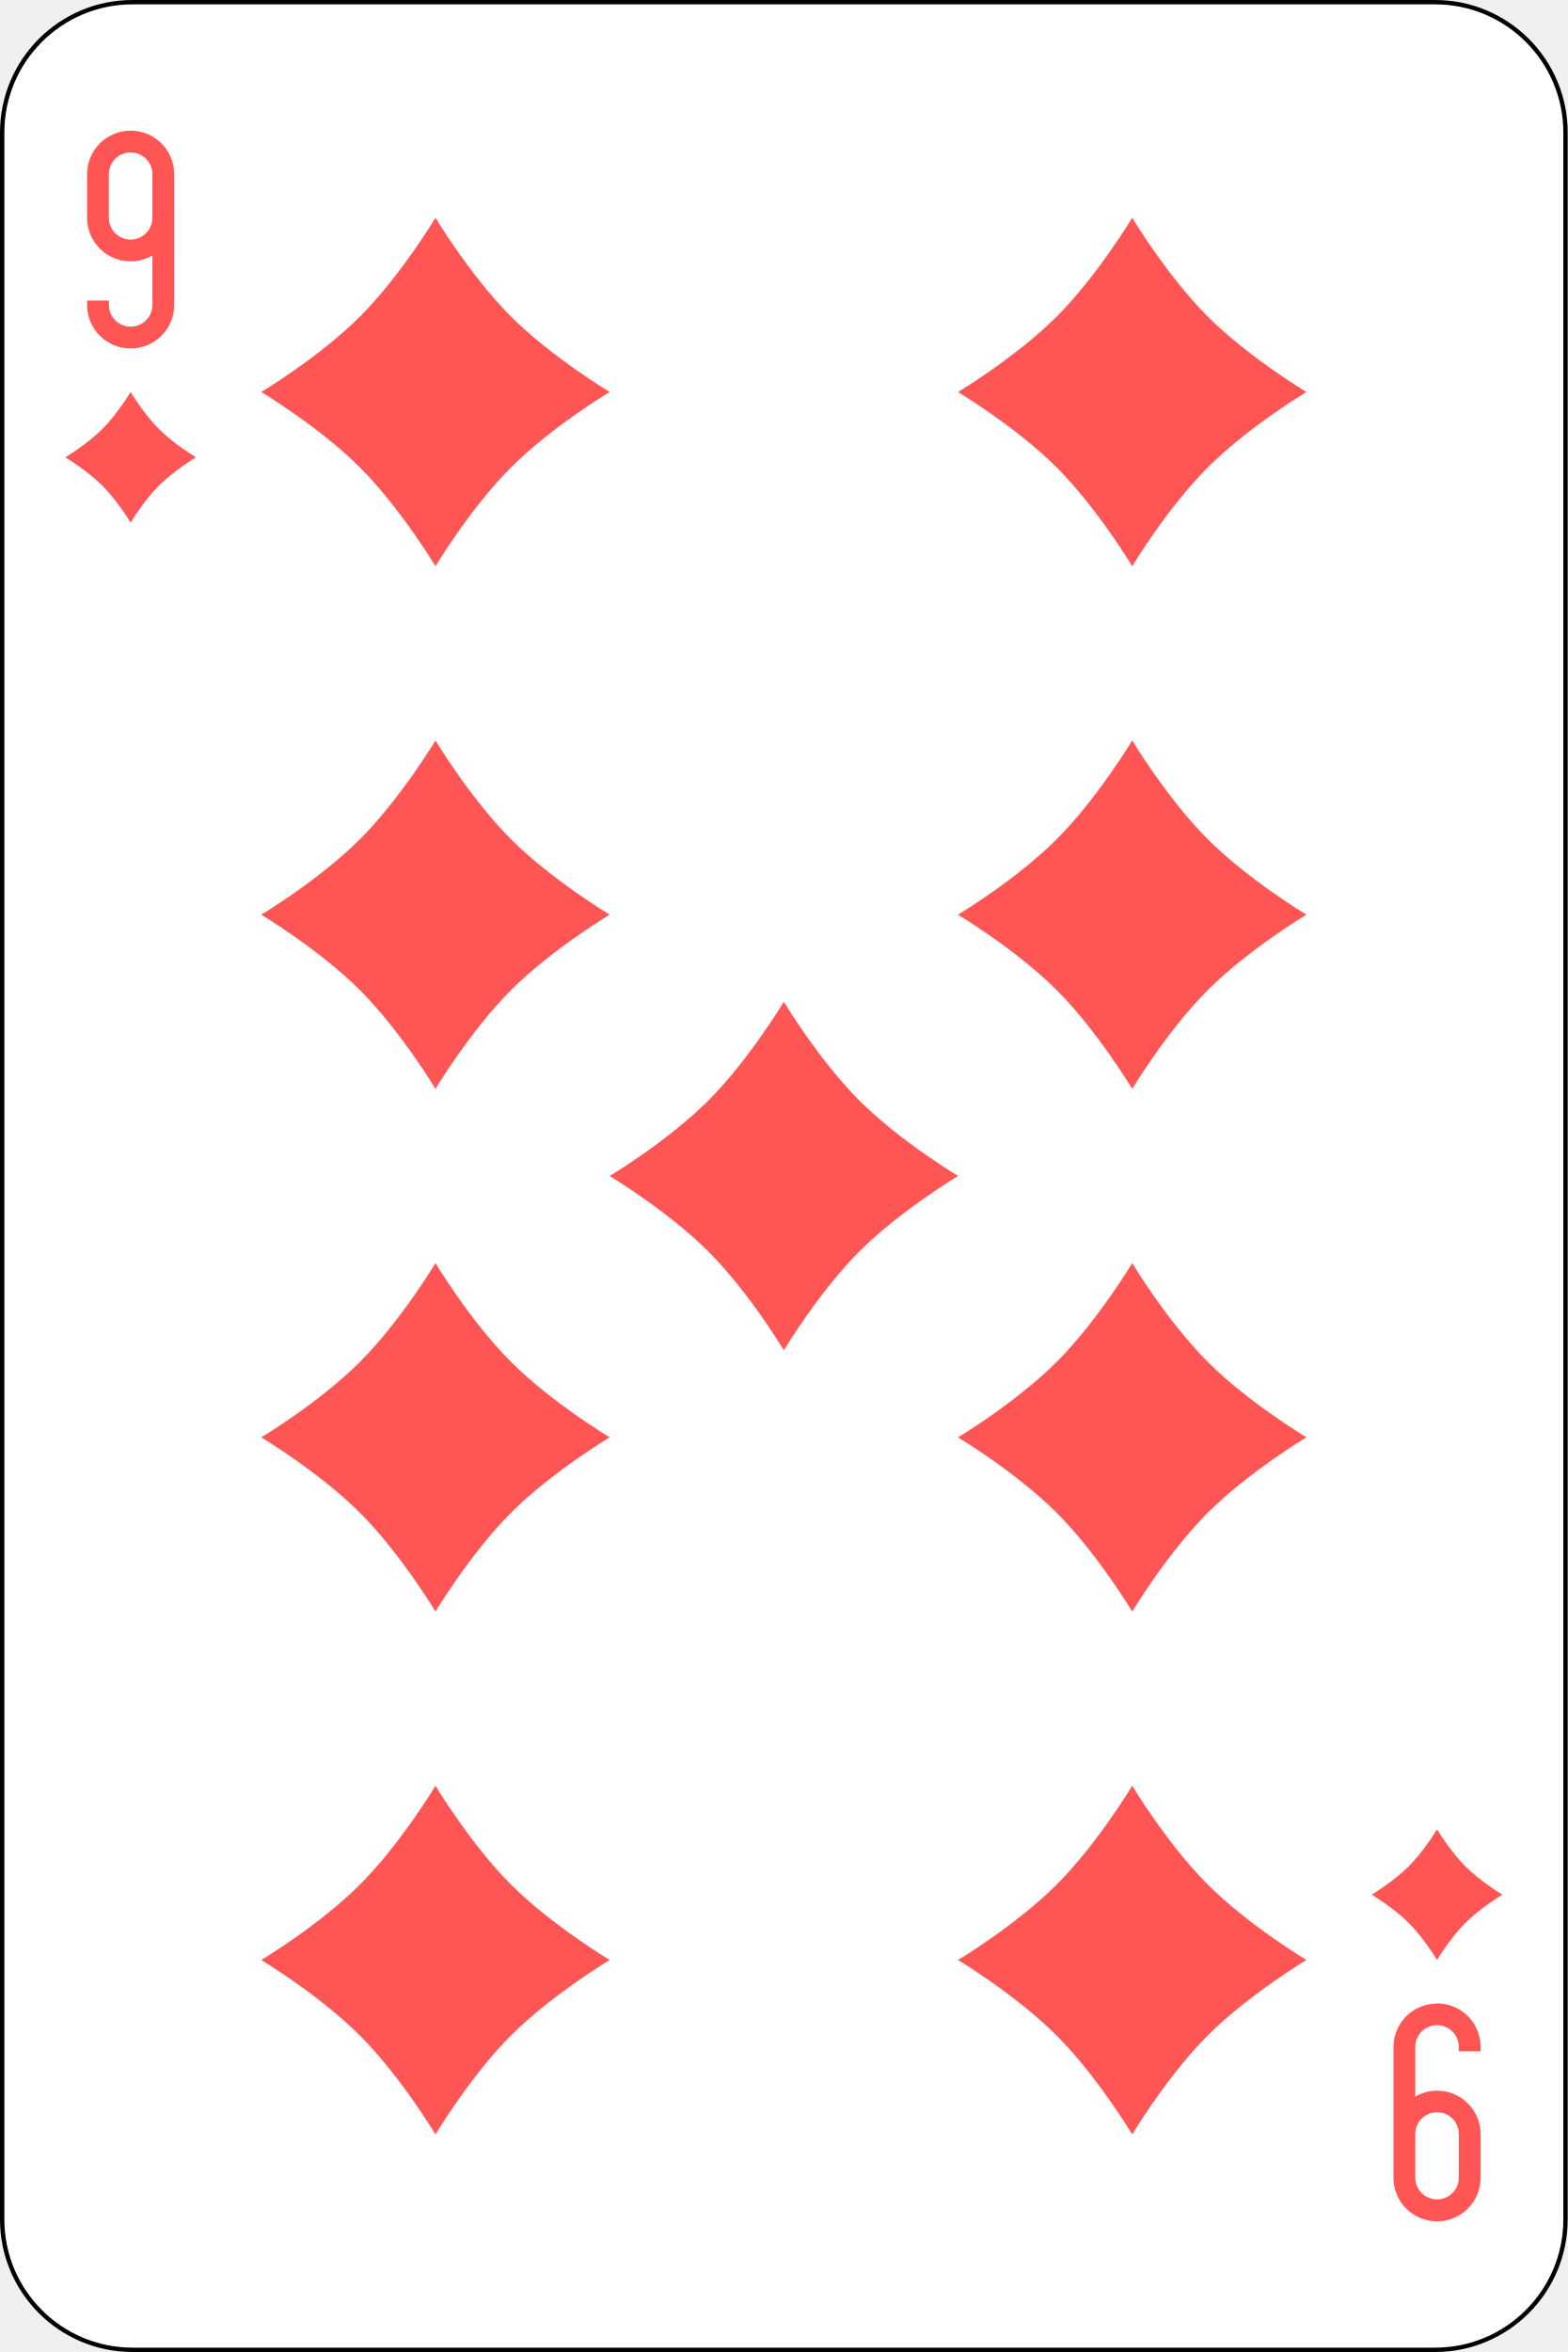
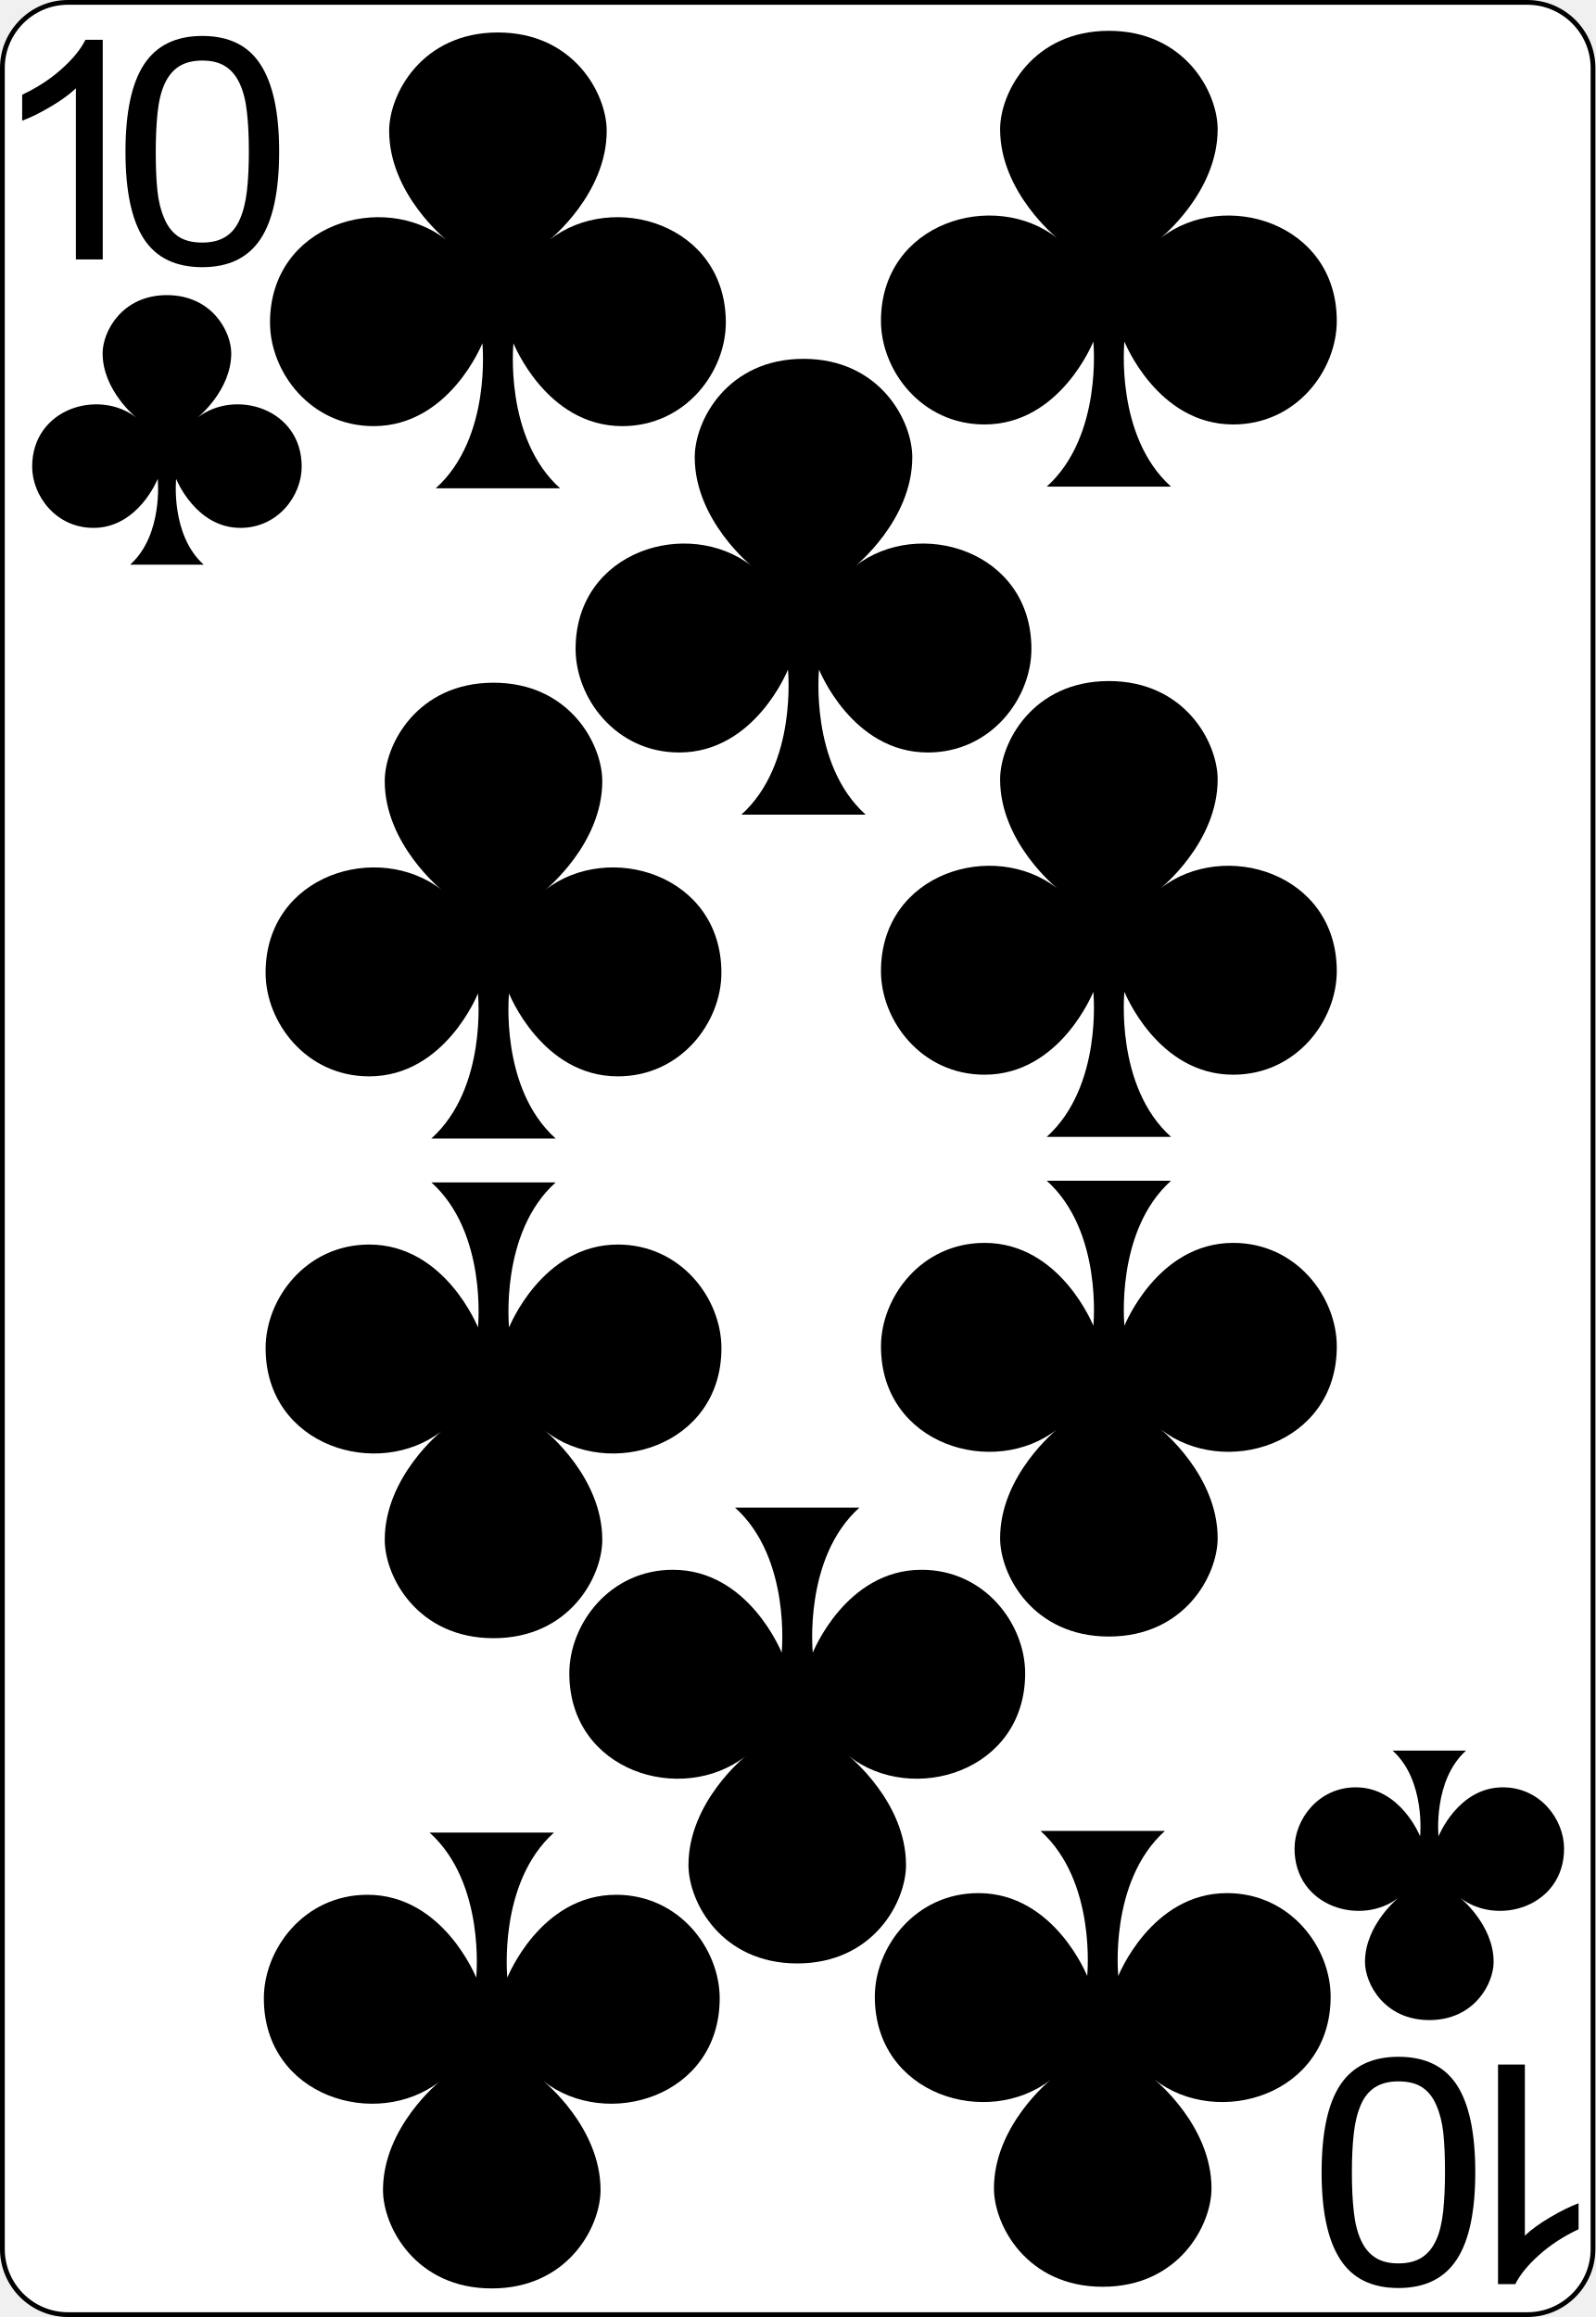
- <svg xmlns="http://www.w3.org/2000/svg" id="svg7583" viewBox="0 0 360 540" version="1.1" height="540" width="360">
-   <defs id="defs7587" />
-   <g transform="translate(0,-512.36)" id="nine_of_diamonds">
-     <rect fill="#fff" x="0.5" y="512.86" stroke="#000" width="359" height="539" rx="29.944" id="rect488" />
-     <g fill="#f55" id="g490">
-       <path d="m 100,562.36 c 0,0 8,13.333 17.333,22.667 9.333,9.333 22.667,17.333 22.667,17.333 0,0 -13.333,8 -22.667,17.333 -9.33,9.34 -17.33,22.67 -17.33,22.67 0,0 -8,-13.333 -17.333,-22.667 -9.333,-9.33 -22.667,-17.33 -22.667,-17.33 0,0 13.333,-8 22.667,-17.333 9.333,-9.34 17.333,-22.67 17.333,-22.67" id="path492" />
-       <path d="m 260,562.36 c 0,0 8,13.333 17.333,22.667 9.333,9.333 22.667,17.333 22.667,17.333 0,0 -13.333,8 -22.667,17.333 -9.33,9.34 -17.33,22.67 -17.33,22.67 0,0 -8,-13.333 -17.333,-22.667 -9.34,-9.33 -22.67,-17.33 -22.67,-17.33 0,0 13.333,-8 22.667,-17.333 9.33,-9.34 17.33,-22.67 17.33,-22.67" id="path494" />
-       <path d="m 180,742.36 c 0,0 8,13.333 17.333,22.667 9.333,9.333 22.667,17.333 22.667,17.333 0,0 -13.333,8 -22.667,17.333 -9.33,9.34 -17.33,22.67 -17.33,22.67 0,0 -8,-13.333 -17.333,-22.667 -9.34,-9.33 -22.67,-17.33 -22.67,-17.33 0,0 13.333,-8 22.667,-17.333 9.33,-9.34 17.33,-22.67 17.33,-22.67" id="path496" />
-       <path d="m 100,682.36 c 0,0 8,13.333 17.333,22.667 9.333,9.333 22.667,17.333 22.667,17.333 0,0 -13.333,8 -22.667,17.333 -9.33,9.34 -17.33,22.67 -17.33,22.67 0,0 -8,-13.333 -17.333,-22.667 -9.333,-9.33 -22.667,-17.33 -22.667,-17.33 0,0 13.333,-8 22.667,-17.333 9.333,-9.34 17.333,-22.67 17.333,-22.67" id="path498" />
-       <path d="m 260,682.36 c 0,0 8,13.333 17.333,22.667 9.333,9.333 22.667,17.333 22.667,17.333 0,0 -13.333,8 -22.667,17.333 -9.33,9.34 -17.33,22.67 -17.33,22.67 0,0 -8,-13.333 -17.333,-22.667 -9.34,-9.33 -22.67,-17.33 -22.67,-17.33 0,0 13.333,-8 22.667,-17.333 9.33,-9.34 17.33,-22.67 17.33,-22.67" id="path500" />
-       <path d="m 100,802.36 c 0,0 8,13.333 17.333,22.667 9.333,9.333 22.667,17.333 22.667,17.333 0,0 -13.333,8 -22.667,17.333 -9.33,9.34 -17.33,22.67 -17.33,22.67 0,0 -8,-13.333 -17.333,-22.667 -9.333,-9.33 -22.667,-17.33 -22.667,-17.33 0,0 13.333,-8 22.667,-17.333 9.333,-9.34 17.333,-22.67 17.333,-22.67" id="path502" />
-       <path d="m 260,802.36 c 0,0 8,13.333 17.333,22.667 9.333,9.333 22.667,17.333 22.667,17.333 0,0 -13.333,8 -22.667,17.333 -9.33,9.34 -17.33,22.67 -17.33,22.67 0,0 -8,-13.333 -17.333,-22.667 -9.34,-9.33 -22.67,-17.33 -22.67,-17.33 0,0 13.333,-8 22.667,-17.333 9.33,-9.34 17.33,-22.67 17.33,-22.67" id="path504" />
-       <path d="m 100,922.36 c 0,0 8,13.333 17.333,22.667 9.333,9.333 22.667,17.333 22.667,17.333 0,0 -13.333,8 -22.667,17.333 -9.33,9.34 -17.33,22.71 -17.33,22.71 0,0 -8,-13.333 -17.333,-22.667 -9.333,-9.37 -22.667,-17.37 -22.667,-17.37 0,0 13.333,-8 22.667,-17.333 9.333,-9.34 17.333,-22.67 17.333,-22.67" id="path506" />
-       <path d="m 260,922.36 c 0,0 8,13.333 17.333,22.667 9.333,9.333 22.667,17.333 22.667,17.333 0,0 -13.333,8 -22.667,17.333 -9.33,9.34 -17.33,22.71 -17.33,22.71 0,0 -8,-13.333 -17.333,-22.667 -9.34,-9.37 -22.67,-17.37 -22.67,-17.37 0,0 13.333,-8 22.667,-17.333 9.33,-9.34 17.33,-22.67 17.33,-22.67" id="path508" />
-       <path d="m 330,932.36 c 0,0 3,5 6.5,8.5 3.5,3.5 8.5,6.5 8.5,6.5 0,0 -5,3 -8.5,6.5 -3.5,3.5 -6.5,8.5 -6.5,8.5 0,0 -3,-5 -6.5,-8.5 -3.5,-3.5 -8.5,-6.5 -8.5,-6.5 0,0 5,-3 8.5,-6.5 3.5,-3.5 6.5,-8.5 6.5,-8.5" id="path510" />
-       <path d="m 30,602.36 c 0,0 3,5 6.5,8.5 3.5,3.5 8.5,6.5 8.5,6.5 0,0 -5,3 -8.5,6.5 -3.5,3.5 -6.5,8.5 -6.5,8.5 0,0 -3,-5 -6.5,-8.5 -3.5,-3.5 -8.5,-6.5 -8.5,-6.5 0,0 5,-3 8.5,-6.5 3.5,-3.5 6.5,-8.5 6.5,-8.5" id="path512" />
-       <path d="m 30,592.36 c 5.54,0 10,-4.46 10,-10 v -30 c 0,-5.54 -4.46,-10 -10,-10 -5.54,0 -10,4.46 -10,10 v 10 c 0,5.54 4.46,10 10,10 1.823,0 3.532,-0.499 5,-1.344 v 11.344 c 0,2.77 -2.23,5 -5,5 -2.77,0 -5,-2.23 -5,-5 v -1 h -5 v 1 c 0,5.54 4.46,10 10,10 m 0,-25 c -2.77,0 -5,-2.23 -5,-5 v -10 c 0,-2.77 2.23,-5 5,-5 2.77,0 5,2.23 5,5 v 10 c 0,2.77 -2.23,5 -5,5" id="path514" />
-       <path d="m 330,972.36 c -5.54,0 -10,4.46 -10,10 v 30 c 0,5.54 4.46,10 10,10 5.54,0 10,-4.46 10,-10 v -10 c 0,-5.54 -4.46,-10 -10,-10 -1.823,0 -3.532,0.499 -5,1.344 v -11.38 c 0,-2.77 2.23,-5 5,-5 2.77,0 5,2.23 5,5 v 1 h 5 v -1 c 0,-5.54 -4.46,-10 -10,-10 m 0,25 c 2.77,0 5,2.23 5,5 v 10 c 0,2.77 -2.23,5 -5,5 -2.77,0 -5,-2.23 -5,-5 v -10 c 0,-2.77 2.23,-5 5,-5" id="path516" />
+ <svg xmlns="http://www.w3.org/2000/svg" xmlns:xlink="http://www.w3.org/1999/xlink" version="1.1" id="svg2" xml:space="preserve" viewBox="0 0 167.087 242.667" height="242.667pt" width="167.087pt">
+   <defs id="defs41">
+     <radialGradient gradientTransform="matrix(-1.560526,0.01828294,-0.02684055,-2.290953,123.9838,58.80911)" gradientUnits="userSpaceOnUse" r="9.5" fy="18.138" fx="48.231" cy="18.138" cx="48.231" id="radialGradient3760" xlink:href="#linearGradient2984" />
+     <linearGradient id="linearGradient2984">
+       <stop id="stop2986" offset="0" style="stop-color:#000000;stop-opacity:1;" />
+       <stop id="stop2988" offset="1" style="stop-color:#000000;stop-opacity:0.656;" />
+     </linearGradient>
+     <radialGradient gradientUnits="userSpaceOnUse" gradientTransform="matrix(1.152989,-0.6739155,0.3948202,0.6754904,-233.6326,270.4008)" r="81.903" fy="511.223" fx="171.487" cy="511.223" cx="171.487" id="radialGradient3792" xlink:href="#linearGradient3784" />
+     <linearGradient id="linearGradient3784">
+       <stop id="stop3786" offset="0" style="stop-color:#ffffff;stop-opacity:0.534;" />
+       <stop id="stop3788" offset="1" style="stop-color:#000000;stop-opacity:0;" />
+     </linearGradient>
+     <radialGradient xlink:href="#linearGradient3784-4" id="radialGradient3855" gradientUnits="userSpaceOnUse" gradientTransform="matrix(1.152989,-0.6739155,0.3948202,0.6754904,-233.6326,270.4008)" cx="171.487" cy="511.223" fx="171.487" fy="511.223" r="81.903" />
+     <linearGradient id="linearGradient3784-4">
+       <stop id="stop3786-8" offset="0" style="stop-color:#ffffff;stop-opacity:0.519;" />
+       <stop id="stop3788-6" offset="1" style="stop-color:#000000;stop-opacity:0;" />
+     </linearGradient>
+     <radialGradient xlink:href="#linearGradient3784-3" id="radialGradient3916" gradientUnits="userSpaceOnUse" gradientTransform="matrix(1.152989,-0.6739155,0.3948202,0.6754904,-233.6326,270.4008)" cx="181.694" cy="461.841" fx="181.694" fy="461.841" r="81.903" />
+     <linearGradient id="linearGradient3784-3">
+       <stop id="stop3786-86" offset="0" style="stop-color:#ffffff;stop-opacity:0.702;" />
+       <stop id="stop3788-2" offset="1" style="stop-color:#000000;stop-opacity:0;" />
+     </linearGradient>
+   </defs>
+   <g style="fill-rule:nonzero;clip-rule:nonzero;stroke:#000000;stroke-miterlimit:4;" id="Layer_x0020_1">
+     <path id="path5" d="M166.837,235.548c0,3.777-3.087,6.869-6.871,6.869H7.111c-3.775,0-6.861-3.092-6.861-6.869V7.12C0.25,3.343,3.336,0.25,7.111,0.25h152.855    c3.784,0,6.871,3.093,6.871,6.87v228.428z" style="fill:#FFFFFF;stroke-width:0.5;" />
+     <g id="g7" style="stroke:none;">
+       <g id="g9">
+ 				
+ 			</g>
+     </g>
+     <g id="g15">
+ 			
+ 		</g>
+     <g id="g19">
+ 			
+ 		</g>
+     <g id="g23" style="stroke:none;">
+       <g id="g25">
+ 				
+ 			</g>
+     </g>
+     <g id="g31" style="stroke:none;">
+       <g id="g33">
+ 				
+ 			</g>
    </g>
  </g>
+   <g id="layer1-1-4" transform="matrix(1.485651,0,0,1.485651,-54.02466,10.01807)">
+     <path style="fill:#000000" d="m 50.291,22.698 c 0,0 2.375,-1.9 2.375,-4.534 0,-1.542 -1.369,-4.102 -4.534,-4.102 -3.165,0 -4.534,2.561 -4.534,4.102 0,2.634 2.375,4.534 2.375,4.534 -2.638,-2.055 -7.341,-0.652 -7.341,3.455 0,2.056 1.68,4.318 4.318,4.318 3.165,0 4.534,-3.455 4.534,-3.455 0,0 0.402,3.938 -1.943,6.046 h 5.182 c -2.345,-2.107 -1.943,-6.046 -1.943,-6.046 0,0 1.369,3.455 4.534,3.455 2.639,0 4.318,-2.263 4.318,-4.318 0,-4.107 -4.703,-5.51 -7.341,-3.455 z" id="cl-9" />
+   </g>
+   <g id="layer1-1-4-1" transform="matrix(-1.485651,0,0,-1.485651,221.1992,232.4618)">
+     <path style="fill:#000000" d="m 50.291,22.698 c 0,0 2.375,-1.9 2.375,-4.534 0,-1.542 -1.369,-4.102 -4.534,-4.102 -3.165,0 -4.534,2.561 -4.534,4.102 0,2.634 2.375,4.534 2.375,4.534 -2.638,-2.055 -7.341,-0.652 -7.341,3.455 0,2.056 1.68,4.318 4.318,4.318 3.165,0 4.534,-3.455 4.534,-3.455 0,0 0.402,3.938 -1.943,6.046 h 5.182 c -2.345,-2.107 -1.943,-6.046 -1.943,-6.046 0,0 1.369,3.455 4.534,3.455 2.639,0 4.318,-2.263 4.318,-4.318 0,-4.107 -4.703,-5.51 -7.341,-3.455 z" id="cl-9-7" />
+   </g>
+   <path id="cl-9-8" d="m 57.573,25.1 c 0,0 5.967,-4.774 5.967,-11.392 0,-3.874 -3.44,-10.307 -11.392,-10.307 -7.952,0 -11.392,6.435 -11.392,10.307 0,6.618 5.967,11.392 5.967,11.392 -6.628,-5.163 -18.445,-1.638 -18.445,8.681 0,5.166 4.221,10.849 10.849,10.849 7.952,0 11.392,-8.681 11.392,-8.681 0,0 1.01,9.895 -4.882,15.191 h 13.02 c -5.892,-5.294 -4.882,-15.191 -4.882,-15.191 0,0 3.44,8.681 11.392,8.681 6.631,0 10.849,-5.686 10.849,-10.849 0,-10.319 -11.817,-13.844 -18.445,-8.681 z" style="fill:#000000" />
+   <path id="cl-9-8-0" d="m 57.11,93.201 c 0,0 5.967,-4.774 5.967,-11.392 0,-3.874 -3.44,-10.307 -11.392,-10.307 -7.952,0 -11.392,6.435 -11.392,10.307 0,6.618 5.967,11.392 5.967,11.392 -6.628,-5.163 -18.445,-1.638 -18.445,8.681 0,5.166 4.221,10.849 10.849,10.849 7.952,0 11.392,-8.681 11.392,-8.681 0,0 1.01,9.895 -4.882,15.191 h 13.02 c -5.892,-5.294 -4.882,-15.191 -4.882,-15.191 0,0 3.44,8.681 11.392,8.681 6.631,0 10.849,-5.686 10.849,-10.849 0,-10.319 -11.817,-13.844 -18.445,-8.681 z" style="fill:#000000" />
+   <path id="cl-9-8-9" d="m 121.558,24.926 c 0,0 5.967,-4.774 5.967,-11.392 0,-3.874 -3.44,-10.307 -11.392,-10.307 -7.952,0 -11.392,6.435 -11.392,10.307 0,6.618 5.967,11.392 5.967,11.392 -6.628,-5.163 -18.445,-1.638 -18.445,8.681 0,5.166 4.221,10.849 10.849,10.849 7.952,0 11.392,-8.681 11.392,-8.681 0,0 1.01,9.895 -4.882,15.191 h 13.02 c -5.892,-5.294 -4.882,-15.191 -4.882,-15.191 0,0 3.44,8.681 11.392,8.681 6.631,0 10.849,-5.686 10.849,-10.849 0,-10.319 -11.817,-13.844 -18.445,-8.681 z" style="fill:#000000" />
+   <path id="cl-9-8-0-4" d="m 121.558,93.027 c 0,0 5.967,-4.774 5.967,-11.392 0,-3.874 -3.44,-10.307 -11.392,-10.307 -7.952,0 -11.392,6.435 -11.392,10.307 0,6.618 5.967,11.392 5.967,11.392 -6.628,-5.163 -18.445,-1.638 -18.445,8.681 0,5.166 4.221,10.849 10.849,10.849 7.952,0 11.392,-8.681 11.392,-8.681 0,0 1.01,9.895 -4.882,15.191 h 13.02 c -5.892,-5.294 -4.882,-15.191 -4.882,-15.191 0,0 3.44,8.681 11.392,8.681 6.631,0 10.849,-5.686 10.849,-10.849 0,-10.319 -11.817,-13.844 -18.445,-8.681 z" style="fill:#000000" />
+   <path id="cl-9-8-8" d="m 89.577,59.281 c 0,0 5.967,-4.774 5.967,-11.392 0,-3.874 -3.44,-10.307 -11.392,-10.307 -7.952,0 -11.392,6.435 -11.392,10.307 0,6.618 5.967,11.392 5.967,11.392 -6.628,-5.163 -18.445,-1.638 -18.445,8.681 0,5.166 4.221,10.849 10.849,10.849 7.952,0 11.392,-8.681 11.392,-8.681 0,0 1.01,9.895 -4.882,15.191 h 13.02 c -5.892,-5.294 -4.882,-15.191 -4.882,-15.191 0,0 3.44,8.681 11.392,8.681 6.631,0 10.849,-5.686 10.849,-10.849 0,-10.319 -11.817,-13.844 -18.445,-8.681 z" style="fill:#000000" />
+   <path id="cl-9-8-4" d="m 110.063,217.802 c 0,0 -5.967,4.774 -5.967,11.392 0,3.874 3.44,10.307 11.392,10.307 7.952,0 11.392,-6.435 11.392,-10.307 0,-6.618 -5.967,-11.392 -5.967,-11.392 6.628,5.163 18.445,1.638 18.445,-8.681 0,-5.166 -4.221,-10.849 -10.849,-10.849 -7.952,0 -11.392,8.681 -11.392,8.681 0,0 -1.01,-9.895 4.882,-15.191 h -13.02 c 5.892,5.294 4.882,15.191 4.882,15.191 0,0 -3.44,-8.681 -11.392,-8.681 -6.631,0 -10.849,5.686 -10.849,10.849 0,10.319 11.817,13.844 18.445,8.681 z" style="fill:#000000" />
+   <path id="cl-9-8-0-2" d="m 110.708,149.701 c 0,0 -5.967,4.774 -5.967,11.392 0,3.874 3.44,10.307 11.392,10.307 7.952,0 11.392,-6.435 11.392,-10.307 0,-6.618 -5.967,-11.392 -5.967,-11.392 6.628,5.163 18.445,1.638 18.445,-8.681 0,-5.166 -4.221,-10.849 -10.849,-10.849 -7.952,0 -11.392,8.681 -11.392,8.681 0,0 -1.01,-9.895 4.882,-15.191 h -13.02 c 5.892,5.294 4.882,15.191 4.882,15.191 0,0 -3.44,-8.681 -11.392,-8.681 -6.631,0 -10.849,5.686 -10.849,10.849 0,10.319 11.817,13.844 18.445,8.681 z" style="fill:#000000" />
+   <path id="cl-9-8-9-6" d="m 46.078,217.976 c 0,0 -5.967,4.774 -5.967,11.392 0,3.874 3.44,10.307 11.392,10.307 7.952,0 11.392,-6.435 11.392,-10.307 0,-6.618 -5.967,-11.392 -5.967,-11.392 6.628,5.163 18.445,1.638 18.445,-8.681 0,-5.166 -4.221,-10.849 -10.849,-10.849 -7.952,0 -11.392,8.681 -11.392,8.681 0,0 -1.01,-9.895 4.882,-15.191 H 44.992 c 5.892,5.294 4.882,15.191 4.882,15.191 0,0 -3.44,-8.681 -11.392,-8.681 -6.631,0 -10.849,5.686 -10.849,10.849 0,10.319 11.817,13.844 18.445,8.681 z" style="fill:#000000" />
+   <path id="cl-9-8-0-4-9" d="m 46.261,149.875 c 0,0 -5.967,4.774 -5.967,11.392 0,3.874 3.44,10.307 11.392,10.307 7.952,0 11.392,-6.435 11.392,-10.307 0,-6.618 -5.967,-11.392 -5.967,-11.392 6.628,5.163 18.445,1.638 18.445,-8.681 0,-5.166 -4.221,-10.849 -10.849,-10.849 -7.952,0 -11.392,8.681 -11.392,8.681 0,0 -1.01,-9.895 4.882,-15.191 H 45.176 c 5.892,5.294 4.882,15.191 4.882,15.191 0,0 -3.44,-8.681 -11.392,-8.681 -6.631,0 -10.849,5.686 -10.849,10.849 0,10.319 11.817,13.844 18.445,8.681 z" style="fill:#000000" />
+   <g style="font-style:normal;font-weight:normal;line-height:0%;font-family:'Bitstream Vera Sans';letter-spacing:0px;word-spacing:0px;fill:#000000;fill-opacity:1;stroke:none" id="text3788" aria-label="1">
+     <path id="path3783" style="font-style:normal;font-variant:normal;font-weight:normal;font-stretch:normal;font-size:32px;line-height:1.25;font-family:Arial;-inkscape-font-specification:Arial" d="M 10.76,27.17 H 7.947 V 9.249 q -1.016,0.969 -2.672,1.938 -1.641,0.969 -2.953,1.453 V 9.92 q 2.359,-1.109 4.125,-2.688 1.766,-1.578 2.5,-3.062 H 10.76 Z" />
+   </g>
+   <g style="font-style:normal;font-weight:normal;line-height:0%;font-family:'Bitstream Vera Sans';letter-spacing:0px;word-spacing:0px;fill:#000000;fill-opacity:1;stroke:none" id="text3038" aria-label="0">
+     <path id="path3786" style="font-size:32px;line-height:1.25" d="m 29.235,15.858 q 0,6.266 -1.969,9.203 -1.953,2.922 -6.078,2.922 -4.188,0 -6.125,-2.969 -1.922,-2.969 -1.922,-9.125 0,-6.203 1.953,-9.156 1.953,-2.969 6.094,-2.969 4.188,0 6.109,3.016 1.938,3 1.938,9.078 z m -4.109,7.094 q 0.547,-1.266 0.734,-2.969 0.203,-1.719 0.203,-4.125 0,-2.375 -0.203,-4.125 -0.188,-1.75 -0.75,-2.969 -0.547,-1.203 -1.5,-1.812 -0.938,-0.609 -2.422,-0.609 -1.469,0 -2.438,0.609 -0.953,0.609 -1.516,1.844 -0.531,1.156 -0.734,3.016 -0.188,1.859 -0.188,4.078 0,2.438 0.172,4.078 0.172,1.641 0.734,2.938 0.516,1.219 1.453,1.859 0.953,0.641 2.516,0.641 1.469,0 2.438,-0.609 0.969,-0.609 1.5,-1.844 z" />
+   </g>
+   <path id="cl-9-8-8-8" d="m 78.07,183.938 c 0,0 -5.967,4.774 -5.967,11.392 0,3.874 3.44,10.307 11.392,10.307 7.952,0 11.392,-6.435 11.392,-10.307 0,-6.618 -5.967,-11.392 -5.967,-11.392 6.628,5.163 18.445,1.638 18.445,-8.681 0,-5.166 -4.221,-10.849 -10.849,-10.849 -7.952,0 -11.392,8.681 -11.392,8.681 0,0 -1.01,-9.895 4.882,-15.191 H 76.984 c 5.892,5.294 4.882,15.191 4.882,15.191 0,0 -3.44,-8.681 -11.392,-8.681 -6.631,0 -10.849,5.686 -10.849,10.849 0,10.319 11.817,13.844 18.445,8.681 z" style="fill:#000000" />
+   <g style="font-style:normal;font-weight:normal;line-height:0%;font-family:'Bitstream Vera Sans';letter-spacing:0px;word-spacing:0px;fill:#000000;fill-opacity:1;stroke:none" id="text3788-0" transform="scale(-1)" aria-label="1">
+     <path id="path3792" style="font-style:normal;font-variant:normal;font-weight:normal;font-stretch:normal;font-size:32px;line-height:1.25;font-family:Arial;-inkscape-font-specification:Arial" d="m -156.887,-216.226 h -2.812 v -17.922 q -1.016,0.969 -2.672,1.938 -1.641,0.969 -2.953,1.453 v -2.719 q 2.359,-1.109 4.125,-2.688 1.766,-1.578 2.5,-3.062 h 1.812 z" />
+   </g>
+   <g style="font-style:normal;font-weight:normal;line-height:0%;font-family:'Bitstream Vera Sans';letter-spacing:0px;word-spacing:0px;fill:#000000;fill-opacity:1;stroke:none" id="text3038-8" transform="scale(-1)" aria-label="0">
+     <path id="path3789" style="font-size:32px;line-height:1.25" d="m -138.412,-227.538 q 0,6.266 -1.969,9.203 -1.953,2.922 -6.078,2.922 -4.188,0 -6.125,-2.969 -1.922,-2.969 -1.922,-9.125 0,-6.203 1.953,-9.156 1.953,-2.969 6.094,-2.969 4.188,0 6.109,3.016 1.938,3 1.938,9.078 z m -4.109,7.094 q 0.547,-1.266 0.734,-2.969 0.203,-1.719 0.203,-4.125 0,-2.375 -0.203,-4.125 -0.188,-1.75 -0.75,-2.969 -0.547,-1.203 -1.5,-1.812 -0.938,-0.609 -2.422,-0.609 -1.469,0 -2.438,0.609 -0.953,0.609 -1.516,1.844 -0.531,1.156 -0.734,3.016 -0.188,1.859 -0.188,4.078 0,2.438 0.172,4.078 0.172,1.641 0.734,2.938 0.516,1.219 1.453,1.859 0.953,0.641 2.516,0.641 1.469,0 2.438,-0.609 0.969,-0.609 1.5,-1.844 z" />
+   </g>
</svg>
